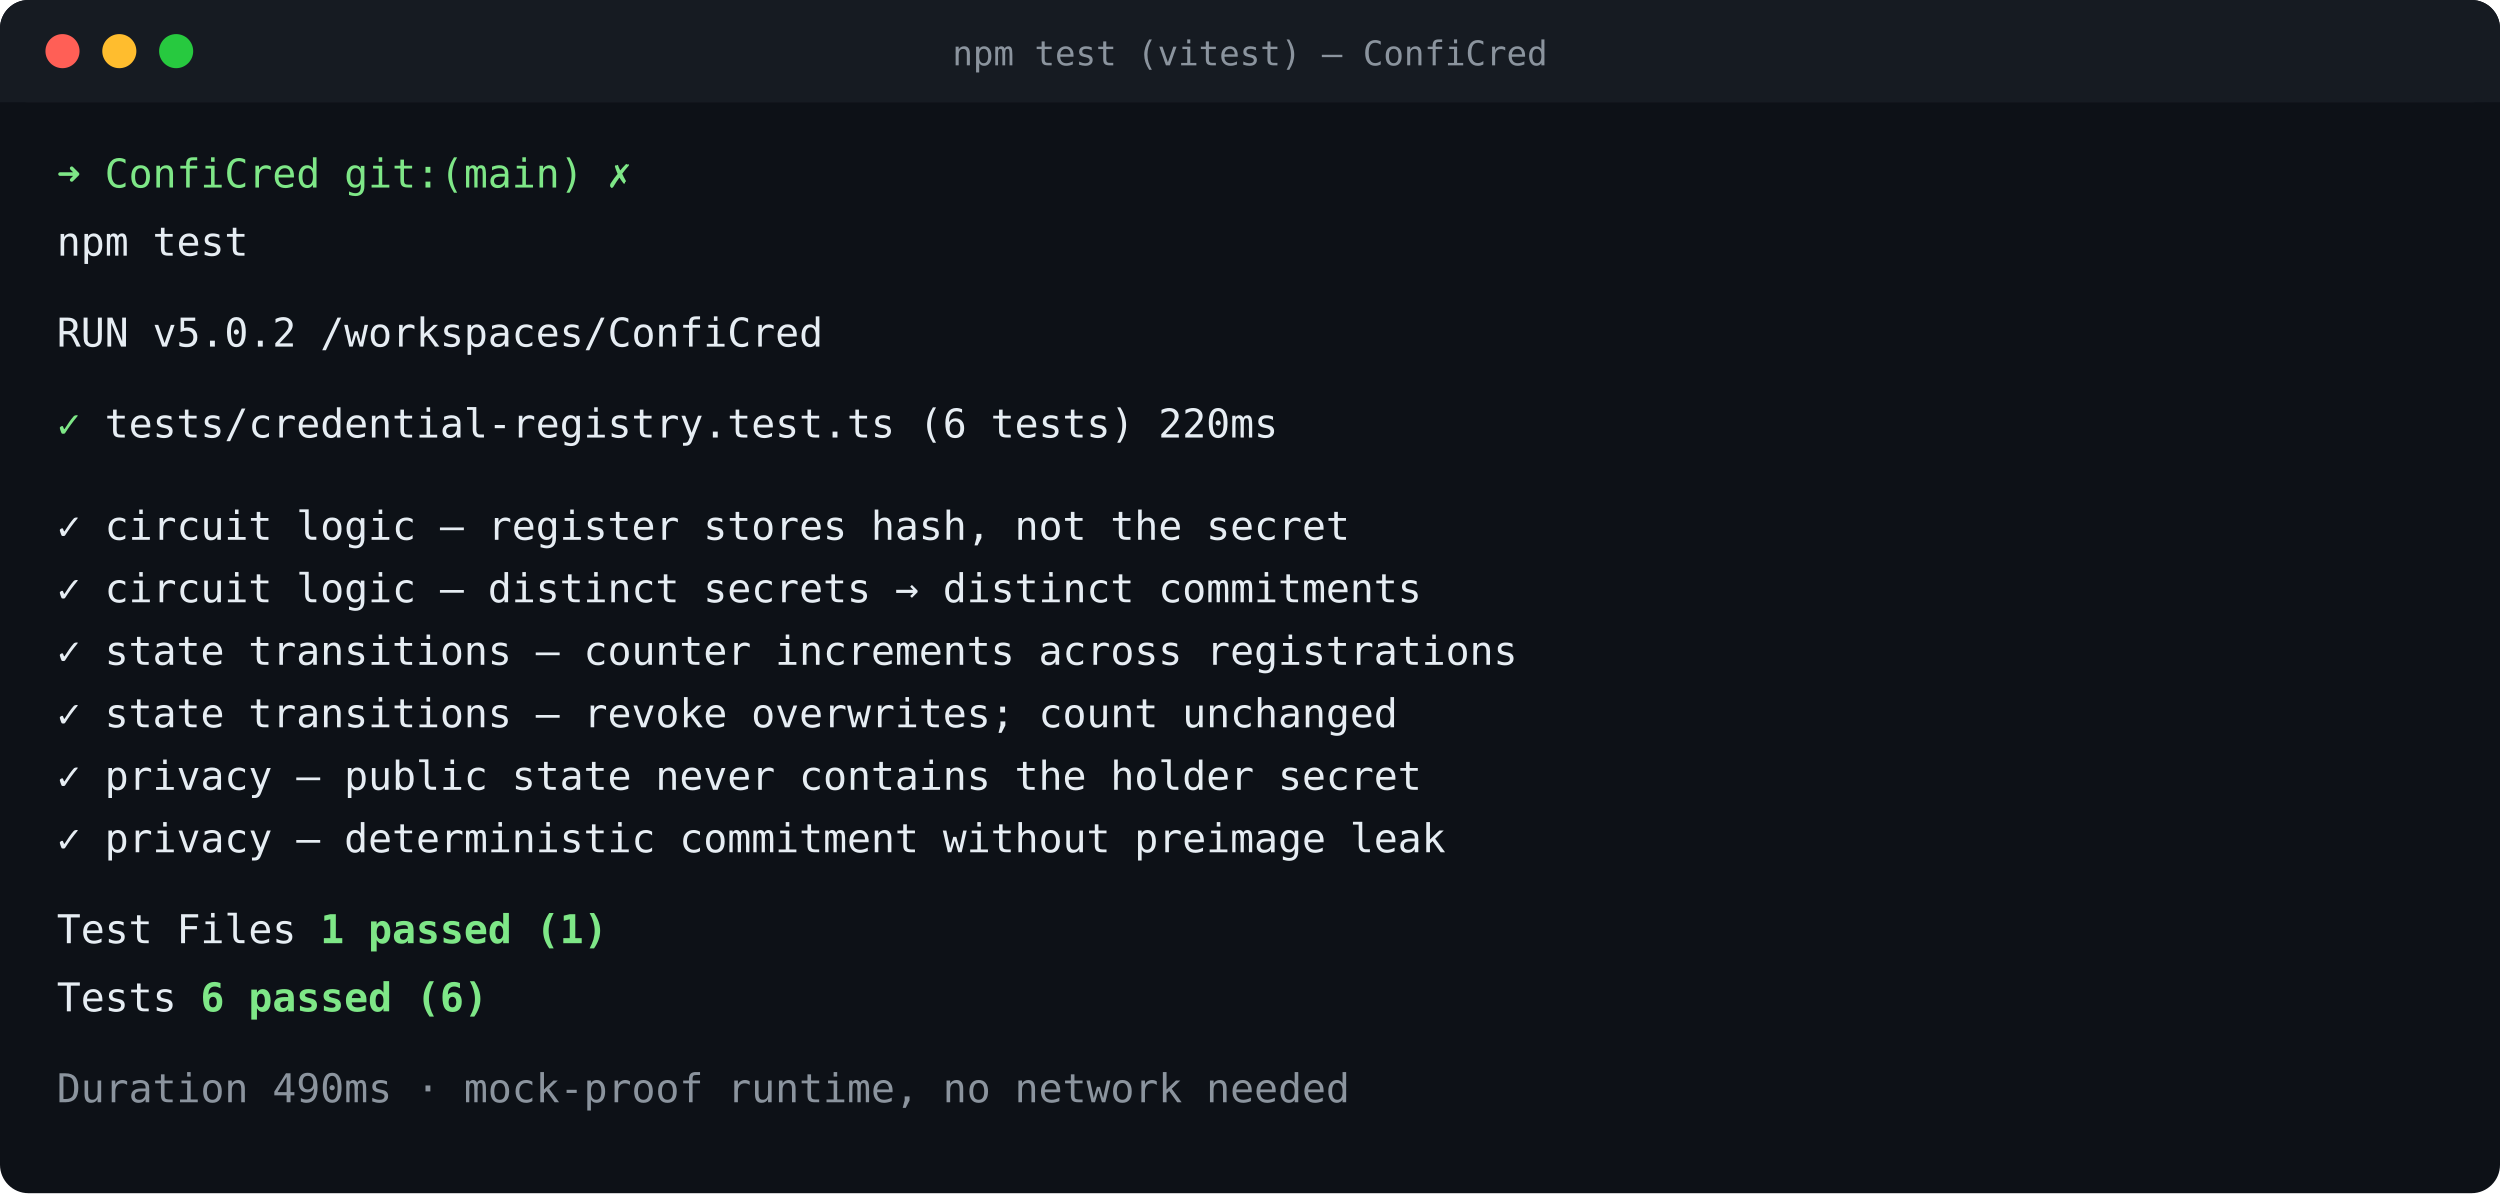
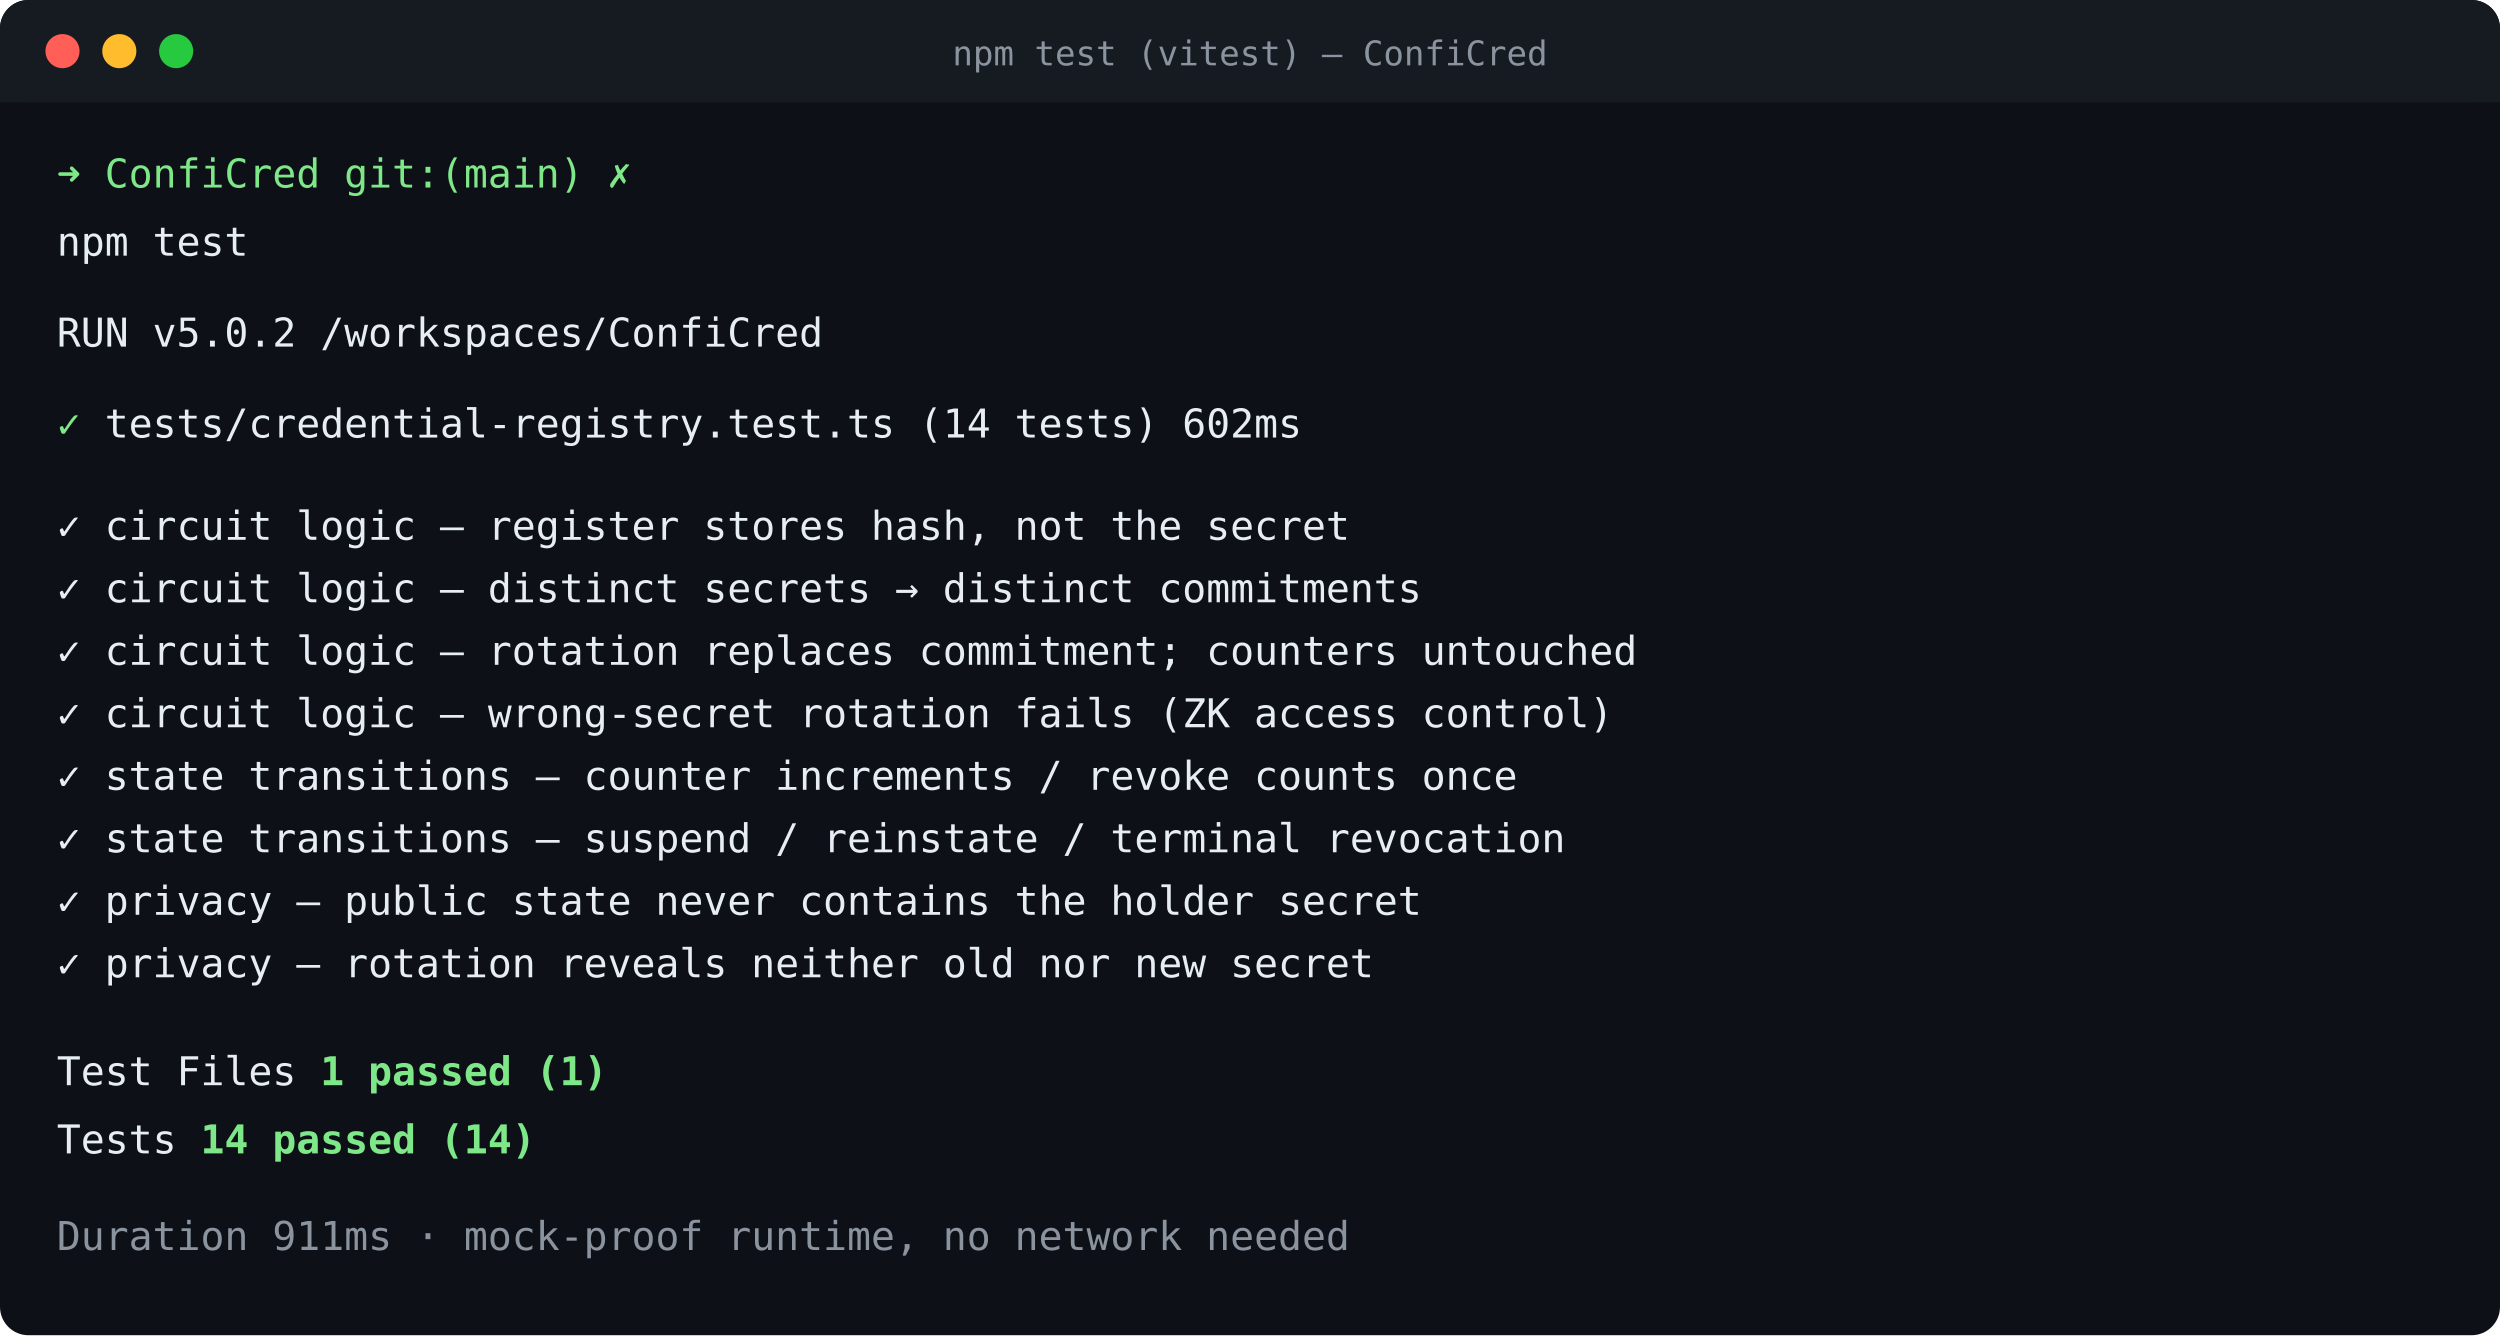
- <svg xmlns="http://www.w3.org/2000/svg" width="880" height="420" viewBox="0 0 880 420" font-family="Menlo, Consolas, 'DejaVu Sans Mono', monospace" font-size="14">
-   <rect width="880" height="420" rx="10" fill="#0d1117" />
+ <svg xmlns="http://www.w3.org/2000/svg" width="880" height="470" viewBox="0 0 880 470" font-family="Menlo, Consolas, 'DejaVu Sans Mono', monospace" font-size="14">
+   <rect width="880" height="470" rx="10" fill="#0d1117" />
  <rect width="880" height="36" rx="10" fill="#161b22" />
  <rect y="26" width="880" height="10" fill="#161b22" />
  <circle cx="22" cy="18" r="6" fill="#ff5f56" />
  <circle cx="42" cy="18" r="6" fill="#ffbd2e" />
  <circle cx="62" cy="18" r="6" fill="#27c93f" />
  <text x="440" y="23" text-anchor="middle" fill="#8b949e" font-size="12">npm test (vitest) — ConfiCred</text>
  <text x="20" y="66" fill="#7ee787">➜  ConfiCred git:(main) ✗</text>
  <text x="20" y="90" fill="#e6edf3">npm test</text>
  <text x="20" y="122" fill="#e6edf3"> RUN  v5.0.2 /workspaces/ConfiCred</text>
-   <text x="20" y="154" fill="#7ee787"> ✓ <tspan fill="#e6edf3">tests/credential-registry.test.ts (6 tests) 220ms</tspan>
+   <text x="20" y="154" fill="#7ee787"> ✓ <tspan fill="#e6edf3">tests/credential-registry.test.ts (14 tests) 602ms</tspan>
  </text>
  <text x="20" y="190" fill="#e6edf3">   ✓ circuit logic — register stores hash, not the secret</text>
  <text x="20" y="212" fill="#e6edf3">   ✓ circuit logic — distinct secrets → distinct commitments</text>
-   <text x="20" y="234" fill="#e6edf3">   ✓ state transitions — counter increments across registrations</text>
-   <text x="20" y="256" fill="#e6edf3">   ✓ state transitions — revoke overwrites; count unchanged</text>
-   <text x="20" y="278" fill="#e6edf3">   ✓ privacy — public state never contains the holder secret</text>
-   <text x="20" y="300" fill="#e6edf3">   ✓ privacy — deterministic commitment without preimage leak</text>
-   <text x="20" y="332" fill="#e6edf3"> Test Files  <tspan fill="#7ee787" font-weight="bold">1 passed (1)</tspan>
+   <text x="20" y="234" fill="#e6edf3">   ✓ circuit logic — rotation replaces commitment; counters untouched</text>
+   <text x="20" y="256" fill="#e6edf3">   ✓ circuit logic — wrong-secret rotation fails (ZK access control)</text>
+   <text x="20" y="278" fill="#e6edf3">   ✓ state transitions — counter increments / revoke counts once</text>
+   <text x="20" y="300" fill="#e6edf3">   ✓ state transitions — suspend / reinstate / terminal revocation</text>
+   <text x="20" y="322" fill="#e6edf3">   ✓ privacy — public state never contains the holder secret</text>
+   <text x="20" y="344" fill="#e6edf3">   ✓ privacy — rotation reveals neither old nor new secret</text>
+   <text x="20" y="382" fill="#e6edf3"> Test Files  <tspan fill="#7ee787" font-weight="bold">1 passed (1)</tspan>
  </text>
-   <text x="20" y="356" fill="#e6edf3">      Tests  <tspan fill="#7ee787" font-weight="bold">6 passed (6)</tspan>
+   <text x="20" y="406" fill="#e6edf3">      Tests  <tspan fill="#7ee787" font-weight="bold">14 passed (14)</tspan>
  </text>
-   <text x="20" y="388" fill="#8b949e">   Duration  490ms · mock-proof runtime, no network needed</text>
+   <text x="20" y="440" fill="#8b949e">   Duration  911ms · mock-proof runtime, no network needed</text>
</svg>
